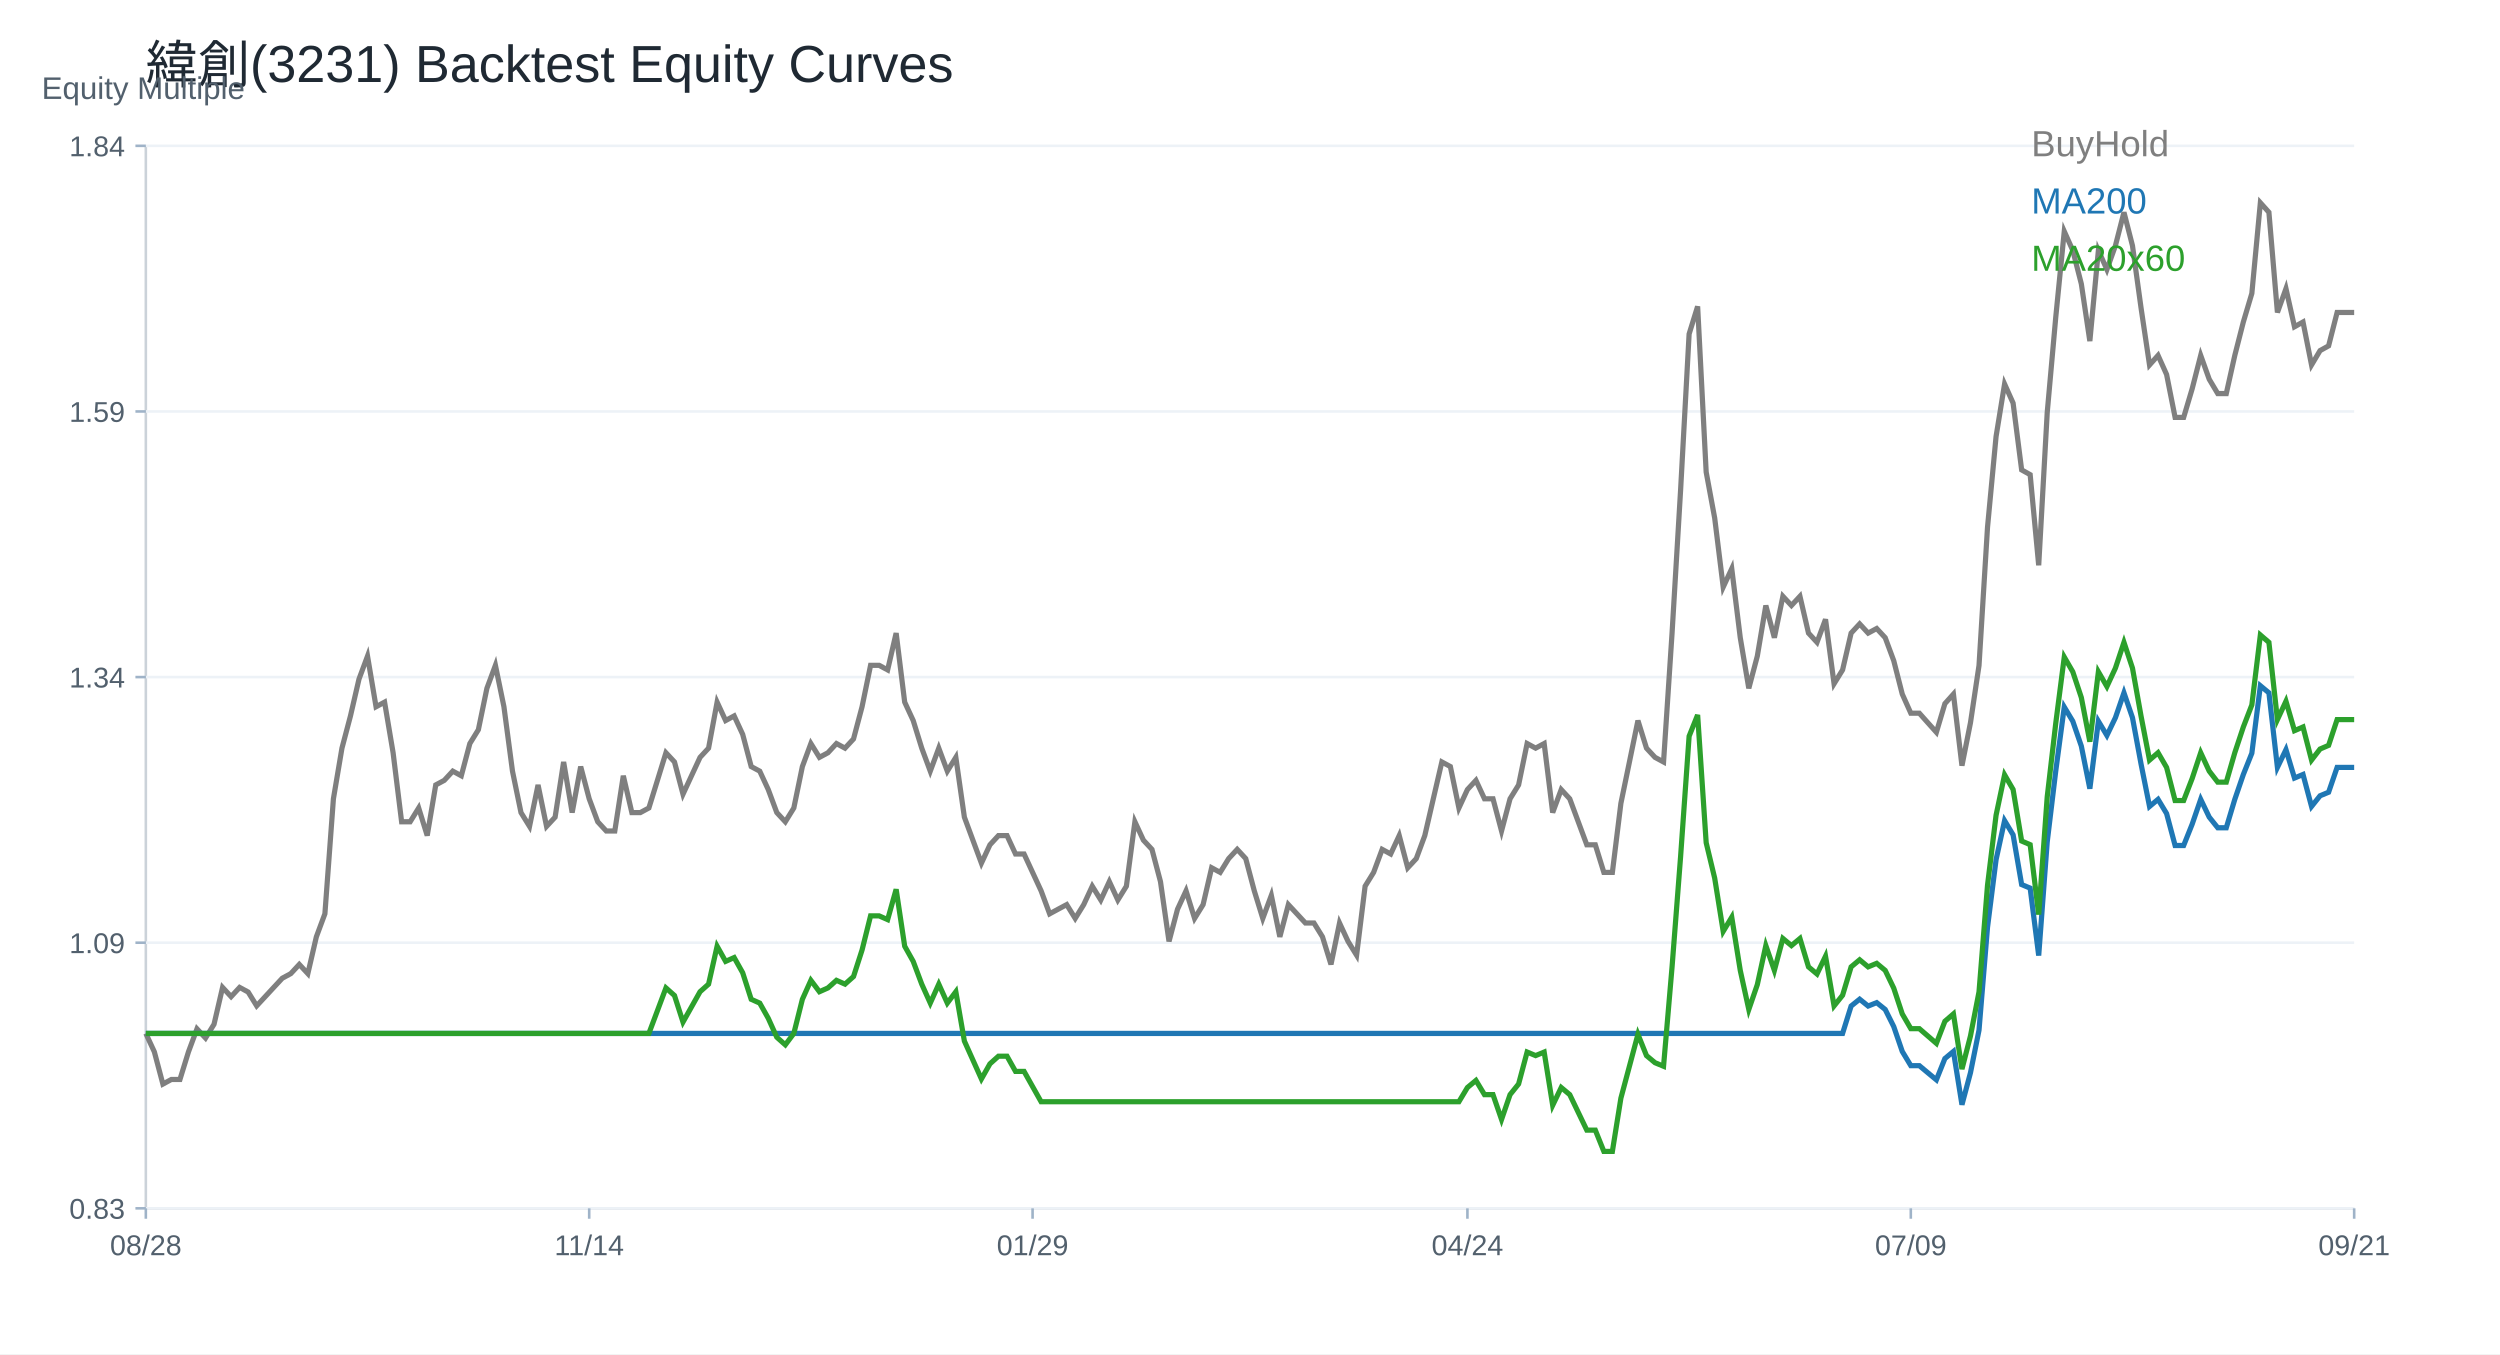
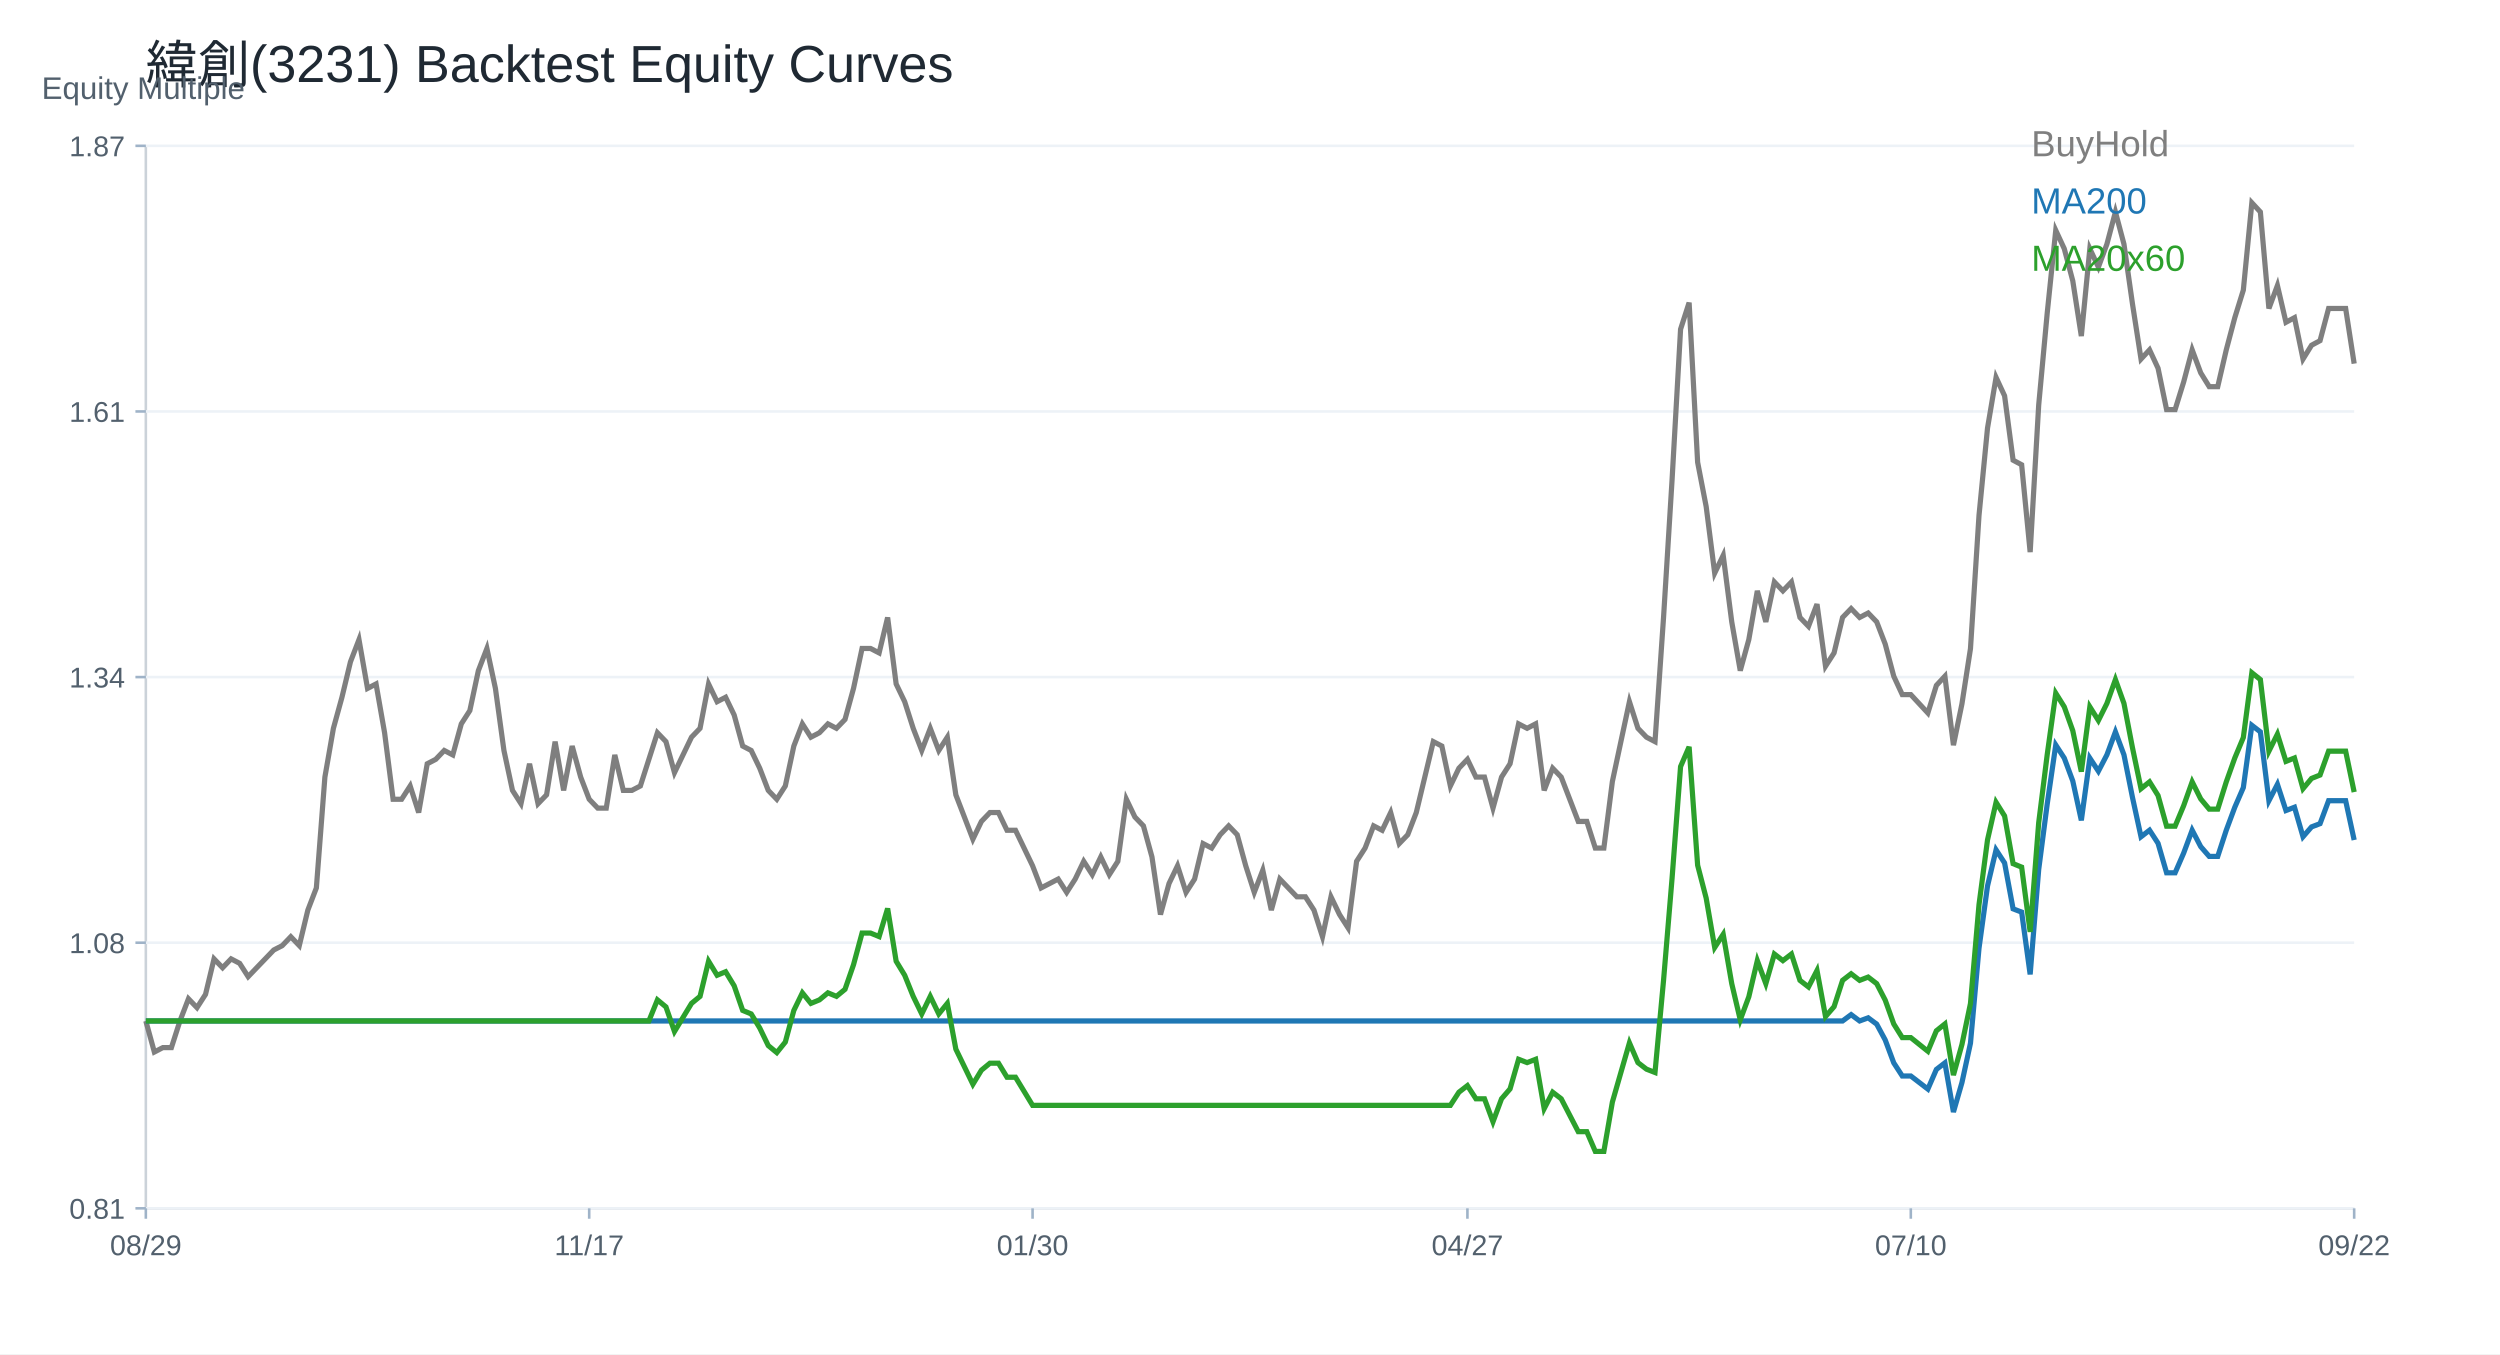
<svg xmlns="http://www.w3.org/2000/svg" width="960" height="520" viewBox="0 0 960 520">
  <rect width="100%" height="100%" fill="white" />
  <text x="56.00" y="32.00" font-size="20" font-family="Arial" fill="#1f2933" text-anchor="start">緯創(3231) Backtest Equity Curves</text>
  <line x1="56" y1="464" x2="904" y2="464" stroke="#cbd2d9" />
  <line x1="56" y1="56" x2="56" y2="464" stroke="#cbd2d9" />
  <text x="16.00" y="38.00" font-size="12" font-family="Arial" fill="#52606d" text-anchor="start">Equity Multiple</text>
  <line x1="56" y1="464.00" x2="904" y2="464.00" stroke="#edf2f7" />
  <line x1="52" y1="464.00" x2="56" y2="464.00" stroke="#9fb3c8" />
-   <text x="48.00" y="468.00" font-size="11" font-family="Arial" fill="#52606d" text-anchor="end">0.83</text>
+   <text x="48.00" y="468.00" font-size="11" font-family="Arial" fill="#52606d" text-anchor="end">0.81</text>
  <line x1="56" y1="362.00" x2="904" y2="362.00" stroke="#edf2f7" />
  <line x1="52" y1="362.00" x2="56" y2="362.00" stroke="#9fb3c8" />
-   <text x="48.00" y="366.00" font-size="11" font-family="Arial" fill="#52606d" text-anchor="end">1.09</text>
+   <text x="48.00" y="366.00" font-size="11" font-family="Arial" fill="#52606d" text-anchor="end">1.08</text>
  <line x1="56" y1="260.00" x2="904" y2="260.00" stroke="#edf2f7" />
  <line x1="52" y1="260.00" x2="56" y2="260.00" stroke="#9fb3c8" />
  <text x="48.00" y="264.00" font-size="11" font-family="Arial" fill="#52606d" text-anchor="end">1.34</text>
  <line x1="56" y1="158.00" x2="904" y2="158.00" stroke="#edf2f7" />
  <line x1="52" y1="158.00" x2="56" y2="158.00" stroke="#9fb3c8" />
-   <text x="48.00" y="162.00" font-size="11" font-family="Arial" fill="#52606d" text-anchor="end">1.59</text>
+   <text x="48.00" y="162.00" font-size="11" font-family="Arial" fill="#52606d" text-anchor="end">1.61</text>
  <line x1="56" y1="56.00" x2="904" y2="56.00" stroke="#edf2f7" />
  <line x1="52" y1="56.00" x2="56" y2="56.00" stroke="#9fb3c8" />
-   <text x="48.00" y="60.00" font-size="11" font-family="Arial" fill="#52606d" text-anchor="end">1.84</text>
+   <text x="48.00" y="60.00" font-size="11" font-family="Arial" fill="#52606d" text-anchor="end">1.87</text>
  <line x1="56.00" y1="464" x2="56.00" y2="468" stroke="#9fb3c8" />
-   <text x="56.00" y="482.00" font-size="11" font-family="Arial" fill="#52606d" text-anchor="middle">08/28</text>
+   <text x="56.00" y="482.00" font-size="11" font-family="Arial" fill="#52606d" text-anchor="middle">08/29</text>
  <line x1="226.25" y1="464" x2="226.25" y2="468" stroke="#9fb3c8" />
-   <text x="226.25" y="482.00" font-size="11" font-family="Arial" fill="#52606d" text-anchor="middle">11/14</text>
+   <text x="226.25" y="482.00" font-size="11" font-family="Arial" fill="#52606d" text-anchor="middle">11/17</text>
  <line x1="396.51" y1="464" x2="396.51" y2="468" stroke="#9fb3c8" />
-   <text x="396.51" y="482.00" font-size="11" font-family="Arial" fill="#52606d" text-anchor="middle">01/29</text>
+   <text x="396.51" y="482.00" font-size="11" font-family="Arial" fill="#52606d" text-anchor="middle">01/30</text>
  <line x1="563.49" y1="464" x2="563.49" y2="468" stroke="#9fb3c8" />
-   <text x="563.49" y="482.00" font-size="11" font-family="Arial" fill="#52606d" text-anchor="middle">04/24</text>
+   <text x="563.49" y="482.00" font-size="11" font-family="Arial" fill="#52606d" text-anchor="middle">04/27</text>
  <line x1="733.75" y1="464" x2="733.75" y2="468" stroke="#9fb3c8" />
-   <text x="733.75" y="482.00" font-size="11" font-family="Arial" fill="#52606d" text-anchor="middle">07/09</text>
+   <text x="733.75" y="482.00" font-size="11" font-family="Arial" fill="#52606d" text-anchor="middle">07/10</text>
  <line x1="904.00" y1="464" x2="904.00" y2="468" stroke="#9fb3c8" />
-   <text x="904.00" y="482.00" font-size="11" font-family="Arial" fill="#52606d" text-anchor="middle">09/21</text>
-   <polyline fill="none" stroke="#7f7f7f" stroke-width="2" points="56.00,396.84 59.27,403.91 62.55,416.28 65.82,414.51 69.10,414.51 72.37,403.91 75.64,395.08 78.92,398.61 82.19,393.31 85.47,379.17 88.74,382.71 92.02,379.17 95.29,380.94 98.56,386.24 101.84,382.71 105.11,379.17 108.39,375.64 111.66,373.87 114.93,370.34 118.21,373.87 121.48,359.74 124.76,350.90 128.03,306.73 131.31,287.29 134.58,274.92 137.85,260.78 141.13,251.95 144.40,271.39 147.68,269.62 150.95,289.06 154.22,315.56 157.50,315.56 160.77,310.26 164.05,320.86 167.32,301.42 170.59,299.66 173.87,296.12 177.14,297.89 180.42,285.52 183.69,280.22 186.97,264.32 190.24,255.48 193.51,271.39 196.79,296.12 200.06,312.03 203.34,317.33 206.61,301.42 209.88,317.33 213.16,313.79 216.43,292.59 219.71,312.03 222.98,294.36 226.25,306.73 229.53,315.56 232.80,319.10 236.08,319.10 239.35,297.89 242.63,312.03 245.90,312.03 249.17,310.26 252.45,299.66 255.72,289.06 259.00,292.59 262.27,304.96 265.54,297.89 268.82,290.82 272.09,287.29 275.37,269.62 278.64,276.69 281.92,274.92 285.19,281.99 288.46,294.36 291.74,296.12 295.01,303.19 298.29,312.03 301.56,315.56 304.83,310.26 308.11,294.36 311.38,285.52 314.66,290.82 317.93,289.06 321.20,285.52 324.48,287.29 327.75,283.75 331.03,271.39 334.30,255.48 337.58,255.48 340.85,257.25 344.12,243.11 347.40,269.62 350.67,276.69 353.95,287.29 357.22,296.12 360.49,287.29 363.77,296.12 367.04,290.82 370.32,313.79 373.59,322.63 376.86,331.46 380.14,324.40 383.41,320.86 386.69,320.86 389.96,327.93 393.24,327.93 396.51,335.00 399.78,342.07 403.06,350.90 406.33,349.13 409.61,347.37 412.88,352.67 416.15,347.37 419.43,340.30 422.70,345.60 425.98,338.53 429.25,345.60 432.53,340.30 435.80,315.56 439.07,322.63 442.35,326.16 445.62,338.53 448.90,361.50 452.17,349.13 455.44,342.07 458.72,352.67 461.99,347.37 465.27,333.23 468.54,335.00 471.81,329.70 475.09,326.16 478.36,329.70 481.64,342.07 484.91,352.67 488.19,343.83 491.46,359.74 494.73,347.37 498.01,350.90 501.28,354.44 504.56,354.44 507.83,359.74 511.10,370.34 514.38,354.44 517.65,361.50 520.93,366.80 524.20,340.30 527.47,335.00 530.75,326.16 534.02,327.93 537.30,320.86 540.57,333.23 543.85,329.70 547.12,320.86 550.39,306.73 553.67,292.59 556.94,294.36 560.22,310.26 563.49,303.19 566.76,299.66 570.04,306.73 573.31,306.73 576.59,319.10 579.86,306.73 583.14,301.42 586.41,285.52 589.68,287.29 592.96,285.52 596.23,312.03 599.51,303.19 602.78,306.73 606.05,315.56 609.33,324.40 612.60,324.40 615.88,335.00 619.15,335.00 622.42,308.49 625.70,292.59 628.97,276.69 632.25,287.29 635.52,290.82 638.80,292.59 642.07,243.11 645.34,188.33 648.62,128.26 651.89,117.65 655.17,181.27 658.44,198.94 661.71,225.44 664.99,218.37 668.26,244.88 671.54,264.32 674.81,251.95 678.08,232.51 681.36,244.88 684.63,228.98 687.91,232.51 691.18,228.98 694.46,243.11 697.73,246.65 701.00,237.81 704.28,262.55 707.55,257.25 710.83,243.11 714.10,239.58 717.37,243.11 720.65,241.35 723.92,244.88 727.20,253.72 730.47,266.54 733.75,273.86 737.02,273.86 740.29,277.53 743.57,281.19 746.84,270.20 750.12,266.54 753.39,294.01 756.66,277.53 759.94,255.54 763.21,202.42 766.49,167.62 769.76,147.47 773.03,154.79 776.31,180.44 779.58,182.27 782.86,217.08 786.13,158.46 789.41,121.82 792.68,88.85 795.95,96.18 799.23,109.00 802.50,130.98 805.78,96.18 809.05,103.50 812.32,94.34 815.60,81.52 818.87,94.34 822.15,118.16 825.42,140.14 828.69,136.48 831.97,143.80 835.24,160.29 838.52,160.29 841.79,149.30 845.07,136.48 848.34,145.63 851.61,151.13 854.89,151.13 858.16,136.48 861.44,123.65 864.71,112.66 867.98,77.86 871.26,81.52 874.53,119.99 877.81,110.83 881.08,125.48 884.36,123.65 887.63,140.14 890.90,134.64 894.18,132.81 897.45,119.99 900.73,119.99 904.00,119.99" />
+   <text x="904.00" y="482.00" font-size="11" font-family="Arial" fill="#52606d" text-anchor="middle">09/22</text>
+   <polyline fill="none" stroke="#7f7f7f" stroke-width="2" points="56.00,392.05 59.27,403.97 62.55,402.27 65.82,402.27 69.10,392.05 72.37,383.54 75.64,386.94 78.92,381.84 82.19,368.21 85.47,371.62 88.74,368.21 92.02,369.92 95.29,375.03 98.56,371.62 101.84,368.21 105.11,364.81 108.39,363.11 111.66,359.70 114.93,363.11 118.21,349.48 121.48,340.97 124.76,298.40 128.03,279.67 131.31,267.75 134.58,254.13 137.85,245.62 141.13,264.35 144.40,262.64 147.68,281.37 150.95,306.91 154.22,306.91 157.50,301.81 160.77,312.02 164.05,293.29 167.32,291.59 170.59,288.18 173.87,289.89 177.14,277.97 180.42,272.86 183.69,257.53 186.97,249.02 190.24,264.35 193.51,288.18 196.79,303.51 200.06,308.62 203.34,293.29 206.61,308.62 209.88,305.21 213.16,284.78 216.43,303.51 219.71,286.48 222.98,298.40 226.25,306.91 229.53,310.32 232.80,310.32 236.08,289.89 239.35,303.51 242.63,303.51 245.90,301.81 249.17,291.59 252.45,281.37 255.72,284.78 259.00,296.70 262.27,289.89 265.54,283.08 268.82,279.67 272.09,262.64 275.37,269.45 278.64,267.75 281.92,274.56 285.19,286.48 288.46,288.18 291.74,295.00 295.01,303.51 298.29,306.91 301.56,301.81 304.83,286.48 308.11,277.97 311.38,283.08 314.66,281.37 317.93,277.97 321.20,279.67 324.48,276.27 327.75,264.35 331.03,249.02 334.30,249.02 337.58,250.72 340.85,237.10 344.12,262.64 347.40,269.45 350.67,279.67 353.95,288.18 357.22,279.67 360.49,288.18 363.77,283.08 367.04,305.21 370.32,313.73 373.59,322.24 376.86,315.43 380.14,312.02 383.41,312.02 386.69,318.83 389.96,318.83 393.24,325.65 396.51,332.46 399.78,340.97 403.06,339.27 406.33,337.56 409.61,342.67 412.88,337.56 416.15,330.75 419.43,335.86 422.70,329.05 425.98,335.86 429.25,330.75 432.53,306.91 435.80,313.73 439.07,317.13 442.35,329.05 445.62,351.19 448.90,339.27 452.17,332.46 455.44,342.67 458.72,337.56 461.99,323.94 465.27,325.65 468.54,320.54 471.81,317.13 475.09,320.54 478.36,332.46 481.64,342.67 484.91,334.16 488.19,349.48 491.46,337.56 494.73,340.97 498.01,344.38 501.28,344.38 504.56,349.48 507.83,359.70 511.10,344.38 514.38,351.19 517.65,356.29 520.93,330.75 524.20,325.65 527.47,317.13 530.75,318.83 534.02,312.02 537.30,323.94 540.57,320.54 543.85,312.02 547.12,298.40 550.39,284.78 553.67,286.48 556.94,301.81 560.22,295.00 563.49,291.59 566.76,298.40 570.04,298.40 573.31,310.32 576.59,298.40 579.86,293.29 583.14,277.97 586.41,279.67 589.68,277.97 592.96,303.51 596.23,295.00 599.51,298.40 602.78,306.91 606.05,315.43 609.33,315.43 612.60,325.65 615.88,325.65 619.15,300.10 622.42,284.78 625.70,269.45 628.97,279.67 632.25,283.08 635.52,284.78 638.80,237.10 642.07,184.32 645.34,126.42 648.62,116.21 651.89,177.51 655.17,194.53 658.44,220.07 661.71,213.26 664.99,238.80 668.26,257.53 671.54,245.62 674.81,226.89 678.08,238.80 681.36,223.48 684.63,226.89 687.91,223.48 691.18,237.10 694.46,240.51 697.73,231.99 701.00,255.83 704.28,250.72 707.55,237.10 710.83,233.70 714.10,237.10 717.37,235.40 720.65,238.80 723.92,247.32 727.20,259.67 730.47,266.73 733.75,266.73 737.02,270.26 740.29,273.79 743.57,263.20 746.84,259.67 750.12,286.15 753.39,270.26 756.66,249.08 759.94,197.89 763.21,164.35 766.49,144.93 769.76,152.00 773.03,176.71 776.31,178.47 779.58,212.01 782.86,155.53 786.13,120.22 789.41,88.45 792.68,95.51 795.95,107.87 799.23,129.05 802.50,95.51 805.78,102.57 809.05,93.74 812.32,81.39 815.60,93.74 818.87,116.69 822.15,137.87 825.42,134.34 828.69,141.40 831.97,157.29 835.24,157.29 838.52,146.70 841.79,134.34 845.07,143.17 848.34,148.47 851.61,148.47 854.89,134.34 858.16,121.99 861.44,111.40 864.71,77.86 867.98,81.39 871.26,118.46 874.53,109.63 877.81,123.75 881.08,121.99 884.36,137.87 887.63,132.58 890.90,130.81 894.18,118.46 897.45,118.46 900.73,118.46 904.00,139.64" />
  <text x="780.00" y="60.00" font-size="14" font-family="Arial" fill="#7f7f7f" text-anchor="start">BuyHold</text>
-   <polyline fill="none" stroke="#1f77b4" stroke-width="2" points="56.00,396.84 59.27,396.84 62.55,396.84 65.82,396.84 69.10,396.84 72.37,396.84 75.64,396.84 78.92,396.84 82.19,396.84 85.47,396.84 88.74,396.84 92.02,396.84 95.29,396.84 98.56,396.84 101.84,396.84 105.11,396.84 108.39,396.84 111.66,396.84 114.93,396.84 118.21,396.84 121.48,396.84 124.76,396.84 128.03,396.84 131.31,396.84 134.58,396.84 137.85,396.84 141.13,396.84 144.40,396.84 147.68,396.84 150.95,396.84 154.22,396.84 157.50,396.84 160.77,396.84 164.05,396.84 167.32,396.84 170.59,396.84 173.87,396.84 177.14,396.84 180.42,396.84 183.69,396.84 186.97,396.84 190.24,396.84 193.51,396.84 196.79,396.84 200.06,396.84 203.34,396.84 206.61,396.84 209.88,396.84 213.16,396.84 216.43,396.84 219.71,396.84 222.98,396.84 226.25,396.84 229.53,396.84 232.80,396.84 236.08,396.84 239.35,396.84 242.63,396.84 245.90,396.84 249.17,396.84 252.45,396.84 255.72,396.84 259.00,396.84 262.27,396.84 265.54,396.84 268.82,396.84 272.09,396.84 275.37,396.84 278.64,396.84 281.92,396.84 285.19,396.84 288.46,396.84 291.74,396.84 295.01,396.84 298.29,396.84 301.56,396.84 304.83,396.84 308.11,396.84 311.38,396.84 314.66,396.84 317.93,396.84 321.20,396.84 324.48,396.84 327.75,396.84 331.03,396.84 334.30,396.84 337.58,396.84 340.85,396.84 344.12,396.84 347.40,396.84 350.67,396.84 353.95,396.84 357.22,396.84 360.49,396.84 363.77,396.84 367.04,396.84 370.32,396.84 373.59,396.84 376.86,396.84 380.14,396.84 383.41,396.84 386.69,396.84 389.96,396.84 393.24,396.84 396.51,396.84 399.78,396.84 403.06,396.84 406.33,396.84 409.61,396.84 412.88,396.84 416.15,396.84 419.43,396.84 422.70,396.84 425.98,396.84 429.25,396.84 432.53,396.84 435.80,396.84 439.07,396.84 442.35,396.84 445.62,396.84 448.90,396.84 452.17,396.84 455.44,396.84 458.72,396.84 461.99,396.84 465.27,396.84 468.54,396.84 471.81,396.84 475.09,396.84 478.36,396.84 481.64,396.84 484.91,396.84 488.19,396.84 491.46,396.84 494.73,396.84 498.01,396.84 501.28,396.84 504.56,396.84 507.83,396.84 511.10,396.84 514.38,396.84 517.65,396.84 520.93,396.84 524.20,396.84 527.47,396.84 530.75,396.84 534.02,396.84 537.30,396.84 540.57,396.84 543.85,396.84 547.12,396.84 550.39,396.84 553.67,396.84 556.94,396.84 560.22,396.84 563.49,396.84 566.76,396.84 570.04,396.84 573.31,396.84 576.59,396.84 579.86,396.84 583.14,396.84 586.41,396.84 589.68,396.84 592.96,396.84 596.23,396.84 599.51,396.84 602.78,396.84 606.05,396.84 609.33,396.84 612.60,396.84 615.88,396.84 619.15,396.84 622.42,396.84 625.70,396.84 628.97,396.84 632.25,396.84 635.52,396.84 638.80,396.84 642.07,396.84 645.34,396.84 648.62,396.84 651.89,396.84 655.17,396.84 658.44,396.84 661.71,396.84 664.99,396.84 668.26,396.84 671.54,396.84 674.81,396.84 678.08,396.84 681.36,396.84 684.63,396.84 687.91,396.84 691.18,396.84 694.46,396.84 697.73,396.84 701.00,396.84 704.28,396.84 707.55,396.84 710.83,386.32 714.10,383.69 717.37,386.32 720.65,385.01 723.92,387.64 727.20,394.21 730.47,403.76 733.75,409.21 737.02,409.21 740.29,411.94 743.57,414.66 746.84,406.48 750.12,403.76 753.39,424.21 756.66,411.94 759.94,395.58 763.21,356.03 766.49,330.13 769.76,315.13 773.03,320.58 776.31,339.67 779.58,341.04 782.86,366.94 786.13,323.31 789.41,296.04 792.68,271.50 795.95,276.95 799.23,286.50 802.50,302.86 805.78,276.95 809.05,282.41 812.32,275.59 815.60,266.04 818.87,275.59 822.15,293.31 825.42,309.68 828.69,306.95 831.97,312.40 835.24,324.67 838.52,324.67 841.79,316.49 845.07,306.95 848.34,313.77 851.61,317.86 854.89,317.86 858.16,306.95 861.44,297.40 864.71,289.22 867.98,263.32 871.26,266.04 874.53,294.68 877.81,287.86 881.08,298.77 884.36,297.40 887.63,309.68 890.90,305.58 894.18,304.22 897.45,294.68 900.73,294.68 904.00,294.68" />
+   <polyline fill="none" stroke="#1f77b4" stroke-width="2" points="56.00,392.05 59.27,392.05 62.55,392.05 65.82,392.05 69.10,392.05 72.37,392.05 75.64,392.05 78.92,392.05 82.19,392.05 85.47,392.05 88.74,392.05 92.02,392.05 95.29,392.05 98.56,392.05 101.84,392.05 105.11,392.05 108.39,392.05 111.66,392.05 114.93,392.05 118.21,392.05 121.48,392.05 124.76,392.05 128.03,392.05 131.31,392.05 134.58,392.05 137.85,392.05 141.13,392.05 144.40,392.05 147.68,392.05 150.95,392.05 154.22,392.05 157.50,392.05 160.77,392.05 164.05,392.05 167.32,392.05 170.59,392.05 173.87,392.05 177.14,392.05 180.42,392.05 183.69,392.05 186.97,392.05 190.24,392.05 193.51,392.05 196.79,392.05 200.06,392.05 203.34,392.05 206.61,392.05 209.88,392.05 213.16,392.05 216.43,392.05 219.71,392.05 222.98,392.05 226.25,392.05 229.53,392.05 232.80,392.05 236.08,392.05 239.35,392.05 242.63,392.05 245.90,392.05 249.17,392.05 252.45,392.05 255.72,392.05 259.00,392.05 262.27,392.05 265.54,392.05 268.82,392.05 272.09,392.05 275.37,392.05 278.64,392.05 281.92,392.05 285.19,392.05 288.46,392.05 291.74,392.05 295.01,392.05 298.29,392.05 301.56,392.05 304.83,392.05 308.11,392.05 311.38,392.05 314.66,392.05 317.93,392.05 321.20,392.05 324.48,392.05 327.75,392.05 331.03,392.05 334.30,392.05 337.58,392.05 340.85,392.05 344.12,392.05 347.40,392.05 350.67,392.05 353.95,392.05 357.22,392.05 360.49,392.05 363.77,392.05 367.04,392.05 370.32,392.05 373.59,392.05 376.86,392.05 380.14,392.05 383.41,392.05 386.69,392.05 389.96,392.05 393.24,392.05 396.51,392.05 399.78,392.05 403.06,392.05 406.33,392.05 409.61,392.05 412.88,392.05 416.15,392.05 419.43,392.05 422.70,392.05 425.98,392.05 429.25,392.05 432.53,392.05 435.80,392.05 439.07,392.05 442.35,392.05 445.62,392.05 448.90,392.05 452.17,392.05 455.44,392.05 458.72,392.05 461.99,392.05 465.27,392.05 468.54,392.05 471.81,392.05 475.09,392.05 478.36,392.05 481.64,392.05 484.91,392.05 488.19,392.05 491.46,392.05 494.73,392.05 498.01,392.05 501.28,392.05 504.56,392.05 507.83,392.05 511.10,392.05 514.38,392.05 517.65,392.05 520.93,392.05 524.20,392.05 527.47,392.05 530.75,392.05 534.02,392.05 537.30,392.05 540.57,392.05 543.85,392.05 547.12,392.05 550.39,392.05 553.67,392.05 556.94,392.05 560.22,392.05 563.49,392.05 566.76,392.05 570.04,392.05 573.31,392.05 576.59,392.05 579.86,392.05 583.14,392.05 586.41,392.05 589.68,392.05 592.96,392.05 596.23,392.05 599.51,392.05 602.78,392.05 606.05,392.05 609.33,392.05 612.60,392.05 615.88,392.05 619.15,392.05 622.42,392.05 625.70,392.05 628.97,392.05 632.25,392.05 635.52,392.05 638.80,392.05 642.07,392.05 645.34,392.05 648.62,392.05 651.89,392.05 655.17,392.05 658.44,392.05 661.71,392.05 664.99,392.05 668.26,392.05 671.54,392.05 674.81,392.05 678.08,392.05 681.36,392.05 684.63,392.05 687.91,392.05 691.18,392.05 694.46,392.05 697.73,392.05 701.00,392.05 704.28,392.05 707.55,392.05 710.83,389.62 714.10,392.05 717.37,390.84 720.65,393.27 723.92,399.34 727.20,408.14 730.47,413.18 733.75,413.18 737.02,415.69 740.29,418.21 743.57,410.66 746.84,408.14 750.12,427.02 753.39,415.69 756.66,400.59 759.94,364.10 763.21,340.19 766.49,326.34 769.76,331.38 773.03,349.00 776.31,350.25 779.58,374.17 782.86,333.89 786.13,308.73 789.41,286.07 792.68,291.11 795.95,299.92 799.23,315.02 802.50,291.11 805.78,296.14 809.05,289.85 812.32,281.04 815.60,289.85 818.87,306.21 822.15,321.31 825.42,318.79 828.69,323.83 831.97,335.15 835.24,335.15 838.52,327.60 841.79,318.79 845.07,325.09 848.34,328.86 851.61,328.86 854.89,318.79 858.16,309.98 861.44,302.43 864.71,278.52 867.98,281.04 871.26,307.47 874.53,301.17 877.81,311.24 881.08,309.98 884.36,321.31 887.63,317.53 890.90,316.28 894.18,307.47 897.45,307.47 900.73,307.47 904.00,322.57" />
  <text x="780.00" y="82.00" font-size="14" font-family="Arial" fill="#1f77b4" text-anchor="start">MA200</text>
-   <polyline fill="none" stroke="#2ca02c" stroke-width="2" points="56.00,396.84 59.27,396.84 62.55,396.84 65.82,396.84 69.10,396.84 72.37,396.84 75.64,396.84 78.92,396.84 82.19,396.84 85.47,396.84 88.74,396.84 92.02,396.84 95.29,396.84 98.56,396.84 101.84,396.84 105.11,396.84 108.39,396.84 111.66,396.84 114.93,396.84 118.21,396.84 121.48,396.84 124.76,396.84 128.03,396.84 131.31,396.84 134.58,396.84 137.85,396.84 141.13,396.84 144.40,396.84 147.68,396.84 150.95,396.84 154.22,396.84 157.50,396.84 160.77,396.84 164.05,396.84 167.32,396.84 170.59,396.84 173.87,396.84 177.14,396.84 180.42,396.84 183.69,396.84 186.97,396.84 190.24,396.84 193.51,396.84 196.79,396.84 200.06,396.84 203.34,396.84 206.61,396.84 209.88,396.84 213.16,396.84 216.43,396.84 219.71,396.84 222.98,396.84 226.25,396.84 229.53,396.84 232.80,396.84 236.08,396.84 239.35,396.84 242.63,396.84 245.90,396.84 249.17,396.84 252.45,388.10 255.72,379.36 259.00,382.28 262.27,392.47 265.54,386.65 268.82,380.82 272.09,377.91 275.37,363.34 278.64,369.17 281.92,367.71 285.19,373.54 288.46,383.73 291.74,385.19 295.01,391.02 298.29,398.30 301.56,401.21 304.83,396.84 308.11,383.73 311.38,376.45 314.66,380.82 317.93,379.36 321.20,376.45 324.48,377.91 327.75,374.99 331.03,364.80 334.30,351.69 337.58,351.69 340.85,353.14 344.12,341.49 347.40,363.34 350.67,369.17 353.95,377.91 357.22,385.19 360.49,377.91 363.77,385.19 367.04,380.82 370.32,399.76 373.59,407.04 376.86,414.32 380.14,408.50 383.41,405.58 386.69,405.58 389.96,411.41 393.24,411.41 396.51,417.24 399.78,423.06 403.06,423.06 406.33,423.06 409.61,423.06 412.88,423.06 416.15,423.06 419.43,423.06 422.70,423.06 425.98,423.06 429.25,423.06 432.53,423.06 435.80,423.06 439.07,423.06 442.35,423.06 445.62,423.06 448.90,423.06 452.17,423.06 455.44,423.06 458.72,423.06 461.99,423.06 465.27,423.06 468.54,423.06 471.81,423.06 475.09,423.06 478.36,423.06 481.64,423.06 484.91,423.06 488.19,423.06 491.46,423.06 494.73,423.06 498.01,423.06 501.28,423.06 504.56,423.06 507.83,423.06 511.10,423.06 514.38,423.06 517.65,423.06 520.93,423.06 524.20,423.06 527.47,423.06 530.75,423.06 534.02,423.06 537.30,423.06 540.57,423.06 543.85,423.06 547.12,423.06 550.39,423.06 553.67,423.06 556.94,423.06 560.22,423.06 563.49,417.61 566.76,414.89 570.04,420.34 573.31,420.34 576.59,429.88 579.86,420.34 583.14,416.25 586.41,403.99 589.68,405.35 592.96,403.99 596.23,424.43 599.51,417.61 602.78,420.34 606.05,427.15 609.33,433.97 612.60,433.97 615.88,442.14 619.15,442.14 622.42,421.70 625.70,409.44 628.97,397.17 632.25,405.35 635.52,408.08 638.80,409.44 642.07,371.28 645.34,329.04 648.62,282.71 651.89,274.53 655.17,323.59 658.44,337.21 661.71,357.65 664.99,352.20 668.26,372.64 671.54,387.63 674.81,378.10 678.08,363.11 681.36,372.64 684.63,360.38 687.91,363.11 691.18,360.38 694.46,371.28 697.73,374.01 701.00,367.19 704.28,386.27 707.55,382.18 710.83,371.28 714.10,368.56 717.37,371.28 720.65,369.92 723.92,372.64 727.20,379.46 730.47,389.35 733.75,395.00 737.02,395.00 740.29,397.82 743.57,400.65 746.84,392.17 750.12,389.35 753.39,410.54 756.66,397.82 759.94,380.87 763.21,339.90 766.49,313.06 769.76,297.52 773.03,303.17 776.31,322.95 779.58,324.36 782.86,351.20 786.13,306.00 789.41,277.74 792.68,252.31 795.95,257.97 799.23,267.85 802.50,284.81 805.78,257.97 809.05,263.62 812.32,256.55 815.60,246.66 818.87,256.55 822.15,274.92 825.42,291.87 828.69,289.04 831.97,294.70 835.24,307.41 838.52,307.41 841.79,298.93 845.07,289.04 848.34,296.11 851.61,300.35 854.89,300.35 858.16,289.04 861.44,279.16 864.71,270.68 867.98,243.84 871.26,246.66 874.53,276.33 877.81,269.27 881.08,280.57 884.36,279.16 887.63,291.87 890.90,287.63 894.18,286.22 897.45,276.33 900.73,276.33 904.00,276.33" />
+   <polyline fill="none" stroke="#2ca02c" stroke-width="2" points="56.00,392.05 59.27,392.05 62.55,392.05 65.82,392.05 69.10,392.05 72.37,392.05 75.64,392.05 78.92,392.05 82.19,392.05 85.47,392.05 88.74,392.05 92.02,392.05 95.29,392.05 98.56,392.05 101.84,392.05 105.11,392.05 108.39,392.05 111.66,392.05 114.93,392.05 118.21,392.05 121.48,392.05 124.76,392.05 128.03,392.05 131.31,392.05 134.58,392.05 137.85,392.05 141.13,392.05 144.40,392.05 147.68,392.05 150.95,392.05 154.22,392.05 157.50,392.05 160.77,392.05 164.05,392.05 167.32,392.05 170.59,392.05 173.87,392.05 177.14,392.05 180.42,392.05 183.69,392.05 186.97,392.05 190.24,392.05 193.51,392.05 196.79,392.05 200.06,392.05 203.34,392.05 206.61,392.05 209.88,392.05 213.16,392.05 216.43,392.05 219.71,392.05 222.98,392.05 226.25,392.05 229.53,392.05 232.80,392.05 236.08,392.05 239.35,392.05 242.63,392.05 245.90,392.05 249.17,392.05 252.45,383.95 255.72,386.65 259.00,396.10 262.27,390.70 265.54,385.30 268.82,382.60 272.09,369.10 275.37,374.50 278.64,373.15 281.92,378.55 285.19,388.00 288.46,389.35 291.74,394.75 295.01,401.50 298.29,404.21 301.56,400.15 304.83,388.00 308.11,381.25 311.38,385.30 314.66,383.95 317.93,381.25 321.20,382.60 324.48,379.90 327.75,370.45 331.03,358.30 334.30,358.30 337.58,359.65 340.85,348.84 344.12,369.10 347.40,374.50 350.67,382.60 353.95,389.35 357.22,382.60 360.49,389.35 363.77,385.30 367.04,402.85 370.32,409.61 373.59,416.36 376.86,410.96 380.14,408.26 383.41,408.26 386.69,413.66 389.96,413.66 393.24,419.06 396.51,424.46 399.78,424.46 403.06,424.46 406.33,424.46 409.61,424.46 412.88,424.46 416.15,424.46 419.43,424.46 422.70,424.46 425.98,424.46 429.25,424.46 432.53,424.46 435.80,424.46 439.07,424.46 442.35,424.46 445.62,424.46 448.90,424.46 452.17,424.46 455.44,424.46 458.72,424.46 461.99,424.46 465.27,424.46 468.54,424.46 471.81,424.46 475.09,424.46 478.36,424.46 481.64,424.46 484.91,424.46 488.19,424.46 491.46,424.46 494.73,424.46 498.01,424.46 501.28,424.46 504.56,424.46 507.83,424.46 511.10,424.46 514.38,424.46 517.65,424.46 520.93,424.46 524.20,424.46 527.47,424.46 530.75,424.46 534.02,424.46 537.30,424.46 540.57,424.46 543.85,424.46 547.12,424.46 550.39,424.46 553.67,424.46 556.94,424.46 560.22,419.41 563.49,416.88 566.76,421.93 570.04,421.93 573.31,430.77 576.59,421.93 579.86,418.14 583.14,406.77 586.41,408.04 589.68,406.77 592.96,425.72 596.23,419.41 599.51,421.93 602.78,428.25 606.05,434.56 609.33,434.56 612.60,442.14 615.88,442.14 619.15,423.20 622.42,411.83 625.70,400.46 628.97,408.04 632.25,410.56 635.52,411.83 638.80,376.46 642.07,337.30 645.34,294.36 648.62,286.78 651.89,332.25 655.17,344.88 658.44,363.83 661.71,358.78 664.99,377.72 668.26,391.62 671.54,382.78 674.81,368.88 678.08,377.72 681.36,366.35 684.63,368.88 687.91,366.35 691.18,376.46 694.46,378.99 697.73,372.67 701.00,390.35 704.28,386.56 707.55,376.46 710.83,373.93 714.10,376.46 717.37,375.20 720.65,377.72 723.92,384.04 727.20,393.20 730.47,398.44 733.75,398.44 737.02,401.06 740.29,403.68 743.57,395.82 746.84,393.20 750.12,412.84 753.39,401.06 756.66,385.35 759.94,347.37 763.21,322.49 766.49,308.09 769.76,313.33 773.03,331.66 776.31,332.97 779.58,357.85 782.86,315.94 786.13,289.76 789.41,266.18 792.68,271.42 795.95,280.59 799.23,296.30 802.50,271.42 805.78,276.66 809.05,270.11 812.32,260.95 815.60,270.11 818.87,287.14 822.15,302.85 825.42,300.23 828.69,305.47 831.97,317.25 835.24,317.25 838.52,309.40 841.79,300.23 845.07,306.78 848.34,310.71 851.61,310.71 854.89,300.23 858.16,291.06 861.44,283.21 864.71,258.33 867.98,260.95 871.26,288.45 874.53,281.90 877.81,292.37 881.08,291.06 884.36,302.85 887.63,298.92 890.90,297.61 894.18,288.45 897.45,288.45 900.73,288.45 904.00,304.16" />
  <text x="780.00" y="104.00" font-size="14" font-family="Arial" fill="#2ca02c" text-anchor="start">MA20x60</text>
</svg>
